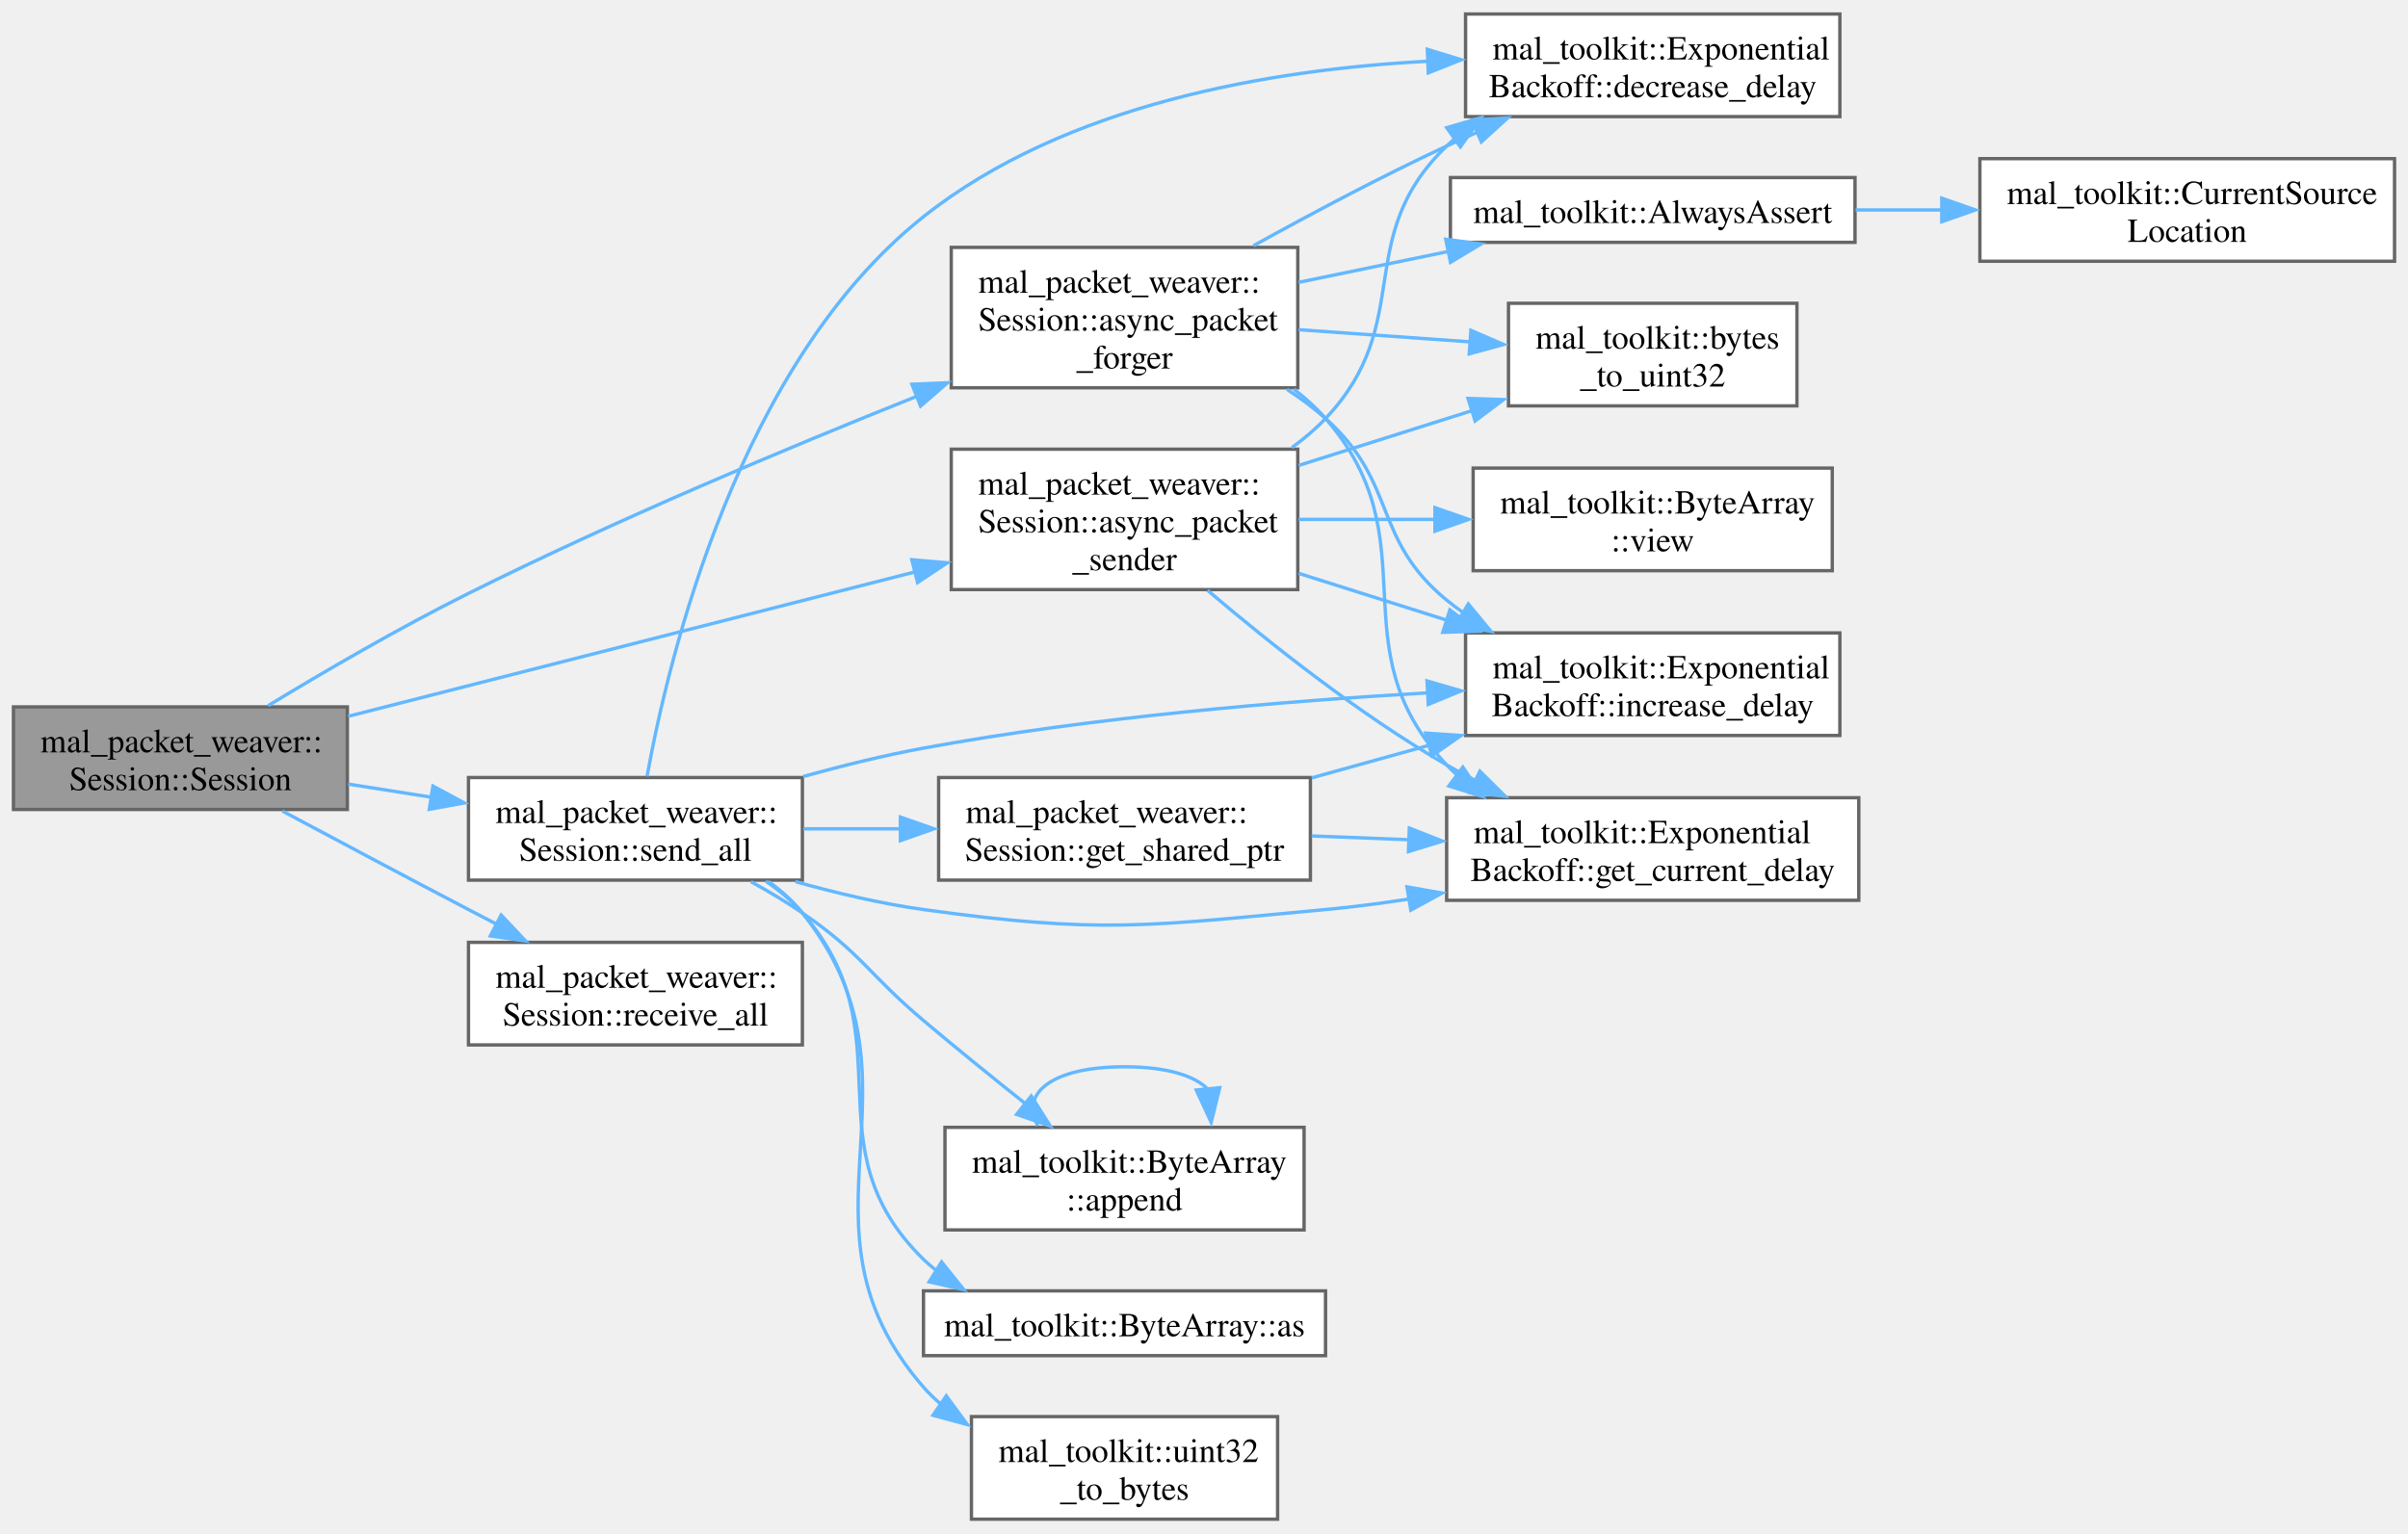
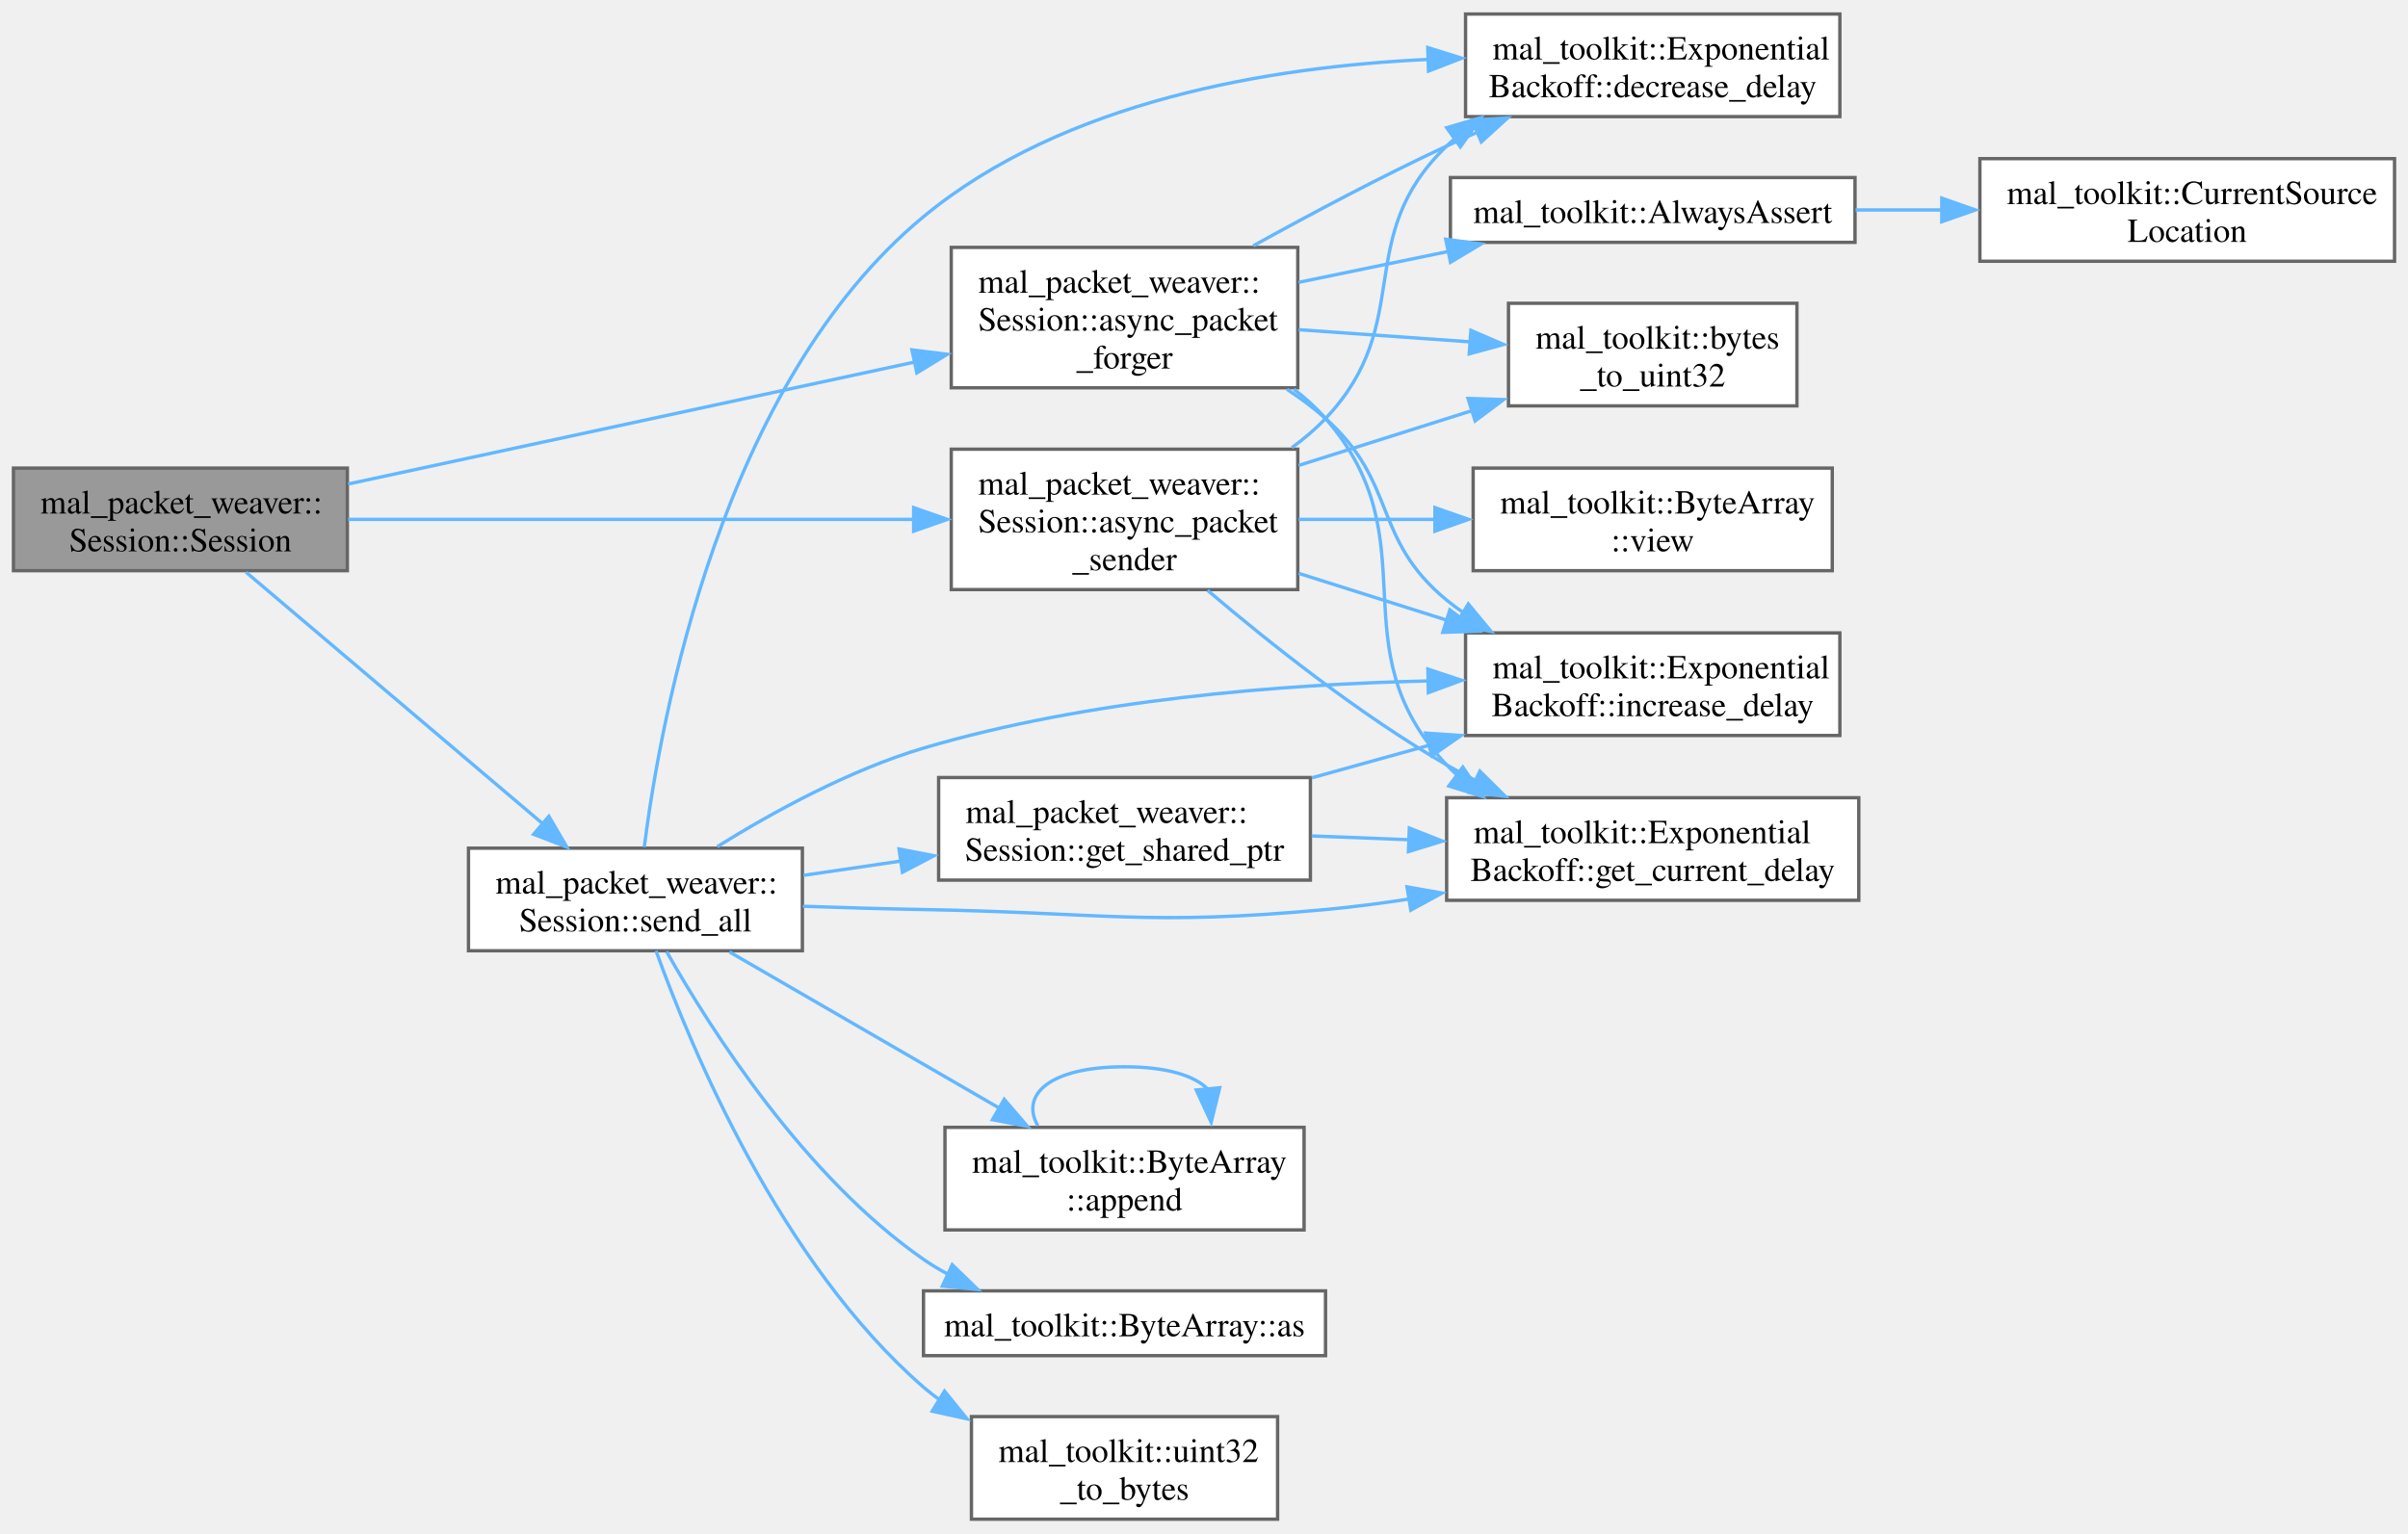
<svg xmlns="http://www.w3.org/2000/svg" xmlns:xlink="http://www.w3.org/1999/xlink" width="716pt" height="456pt" viewBox="0.00 0.00 715.75 455.50">
  <g id="graph0" class="graph" transform="scale(1 1) rotate(0) translate(4 451.5)">
    <g id="Node000001" class="node">
      <g id="a_Node000001">
        <a xlink:title="Constructor for the Session class.">
-           <polygon fill="#999999" stroke="#666666" points="99.25,-241.5 0,-241.5 0,-211 99.25,-211 99.25,-241.5" />
-           <text text-anchor="start" x="8" y="-228" font-family="Times,serif" font-size="10.00">mal_packet_weaver::</text>
-           <text text-anchor="middle" x="49.62" y="-216.75" font-family="Times,serif" font-size="10.00">Session::Session</text>
+           <polygon fill="#999999" stroke="#666666" points="99.25,-312.5 0,-312.5 0,-282 99.25,-282 99.25,-312.5" />
+           <text text-anchor="start" x="8" y="-299" font-family="Times,serif" font-size="10.00">mal_packet_weaver::</text>
+           <text text-anchor="middle" x="49.62" y="-287.75" font-family="Times,serif" font-size="10.00">Session::Session</text>
        </a>
      </g>
    </g>
    <g id="Node000002" class="node">
      <g id="a_Node000002">
        <a xlink:href="../../d8/d39/classmal__packet__weaver_1_1_session.html#ab8d02d6502bb180c3b0f383b3fddc6ca" target="_top" xlink:title="Asynchronously forges new packets from the buffer.">
          <polygon fill="white" stroke="#666666" points="381.75,-378.12 278.75,-378.12 278.75,-336.38 381.75,-336.38 381.75,-378.12" />
          <text text-anchor="start" x="286.75" y="-364.62" font-family="Times,serif" font-size="10.00">mal_packet_weaver::</text>
          <text text-anchor="start" x="286.75" y="-353.38" font-family="Times,serif" font-size="10.00">Session::async_packet</text>
          <text text-anchor="middle" x="330.25" y="-342.12" font-family="Times,serif" font-size="10.00">_forger</text>
        </a>
      </g>
    </g>
    <g id="edge1_Node000001_Node000002" class="edge">
      <g id="a_edge1_Node000001_Node000002">
        <a xlink:title=" ">
-           <path fill="none" stroke="#63b8ff" d="M75.72,-241.89C92.33,-251.96 114.74,-265.03 135.25,-275.25 178.96,-297.04 229.87,-318.41 268.57,-333.87" />
-           <polygon fill="#63b8ff" stroke="#63b8ff" points="267.05,-337.43 277.63,-337.87 269.63,-330.93 267.05,-337.43" />
+           <path fill="none" stroke="#63b8ff" d="M99.48,-307.77C146.39,-317.87 217.43,-333.17 268.09,-344.08" />
+           <polygon fill="#63b8ff" stroke="#63b8ff" points="267.06,-347.65 277.57,-346.34 268.53,-340.81 267.06,-347.65" />
        </a>
      </g>
    </g>
    <g id="Node000009" class="node">
      <g id="a_Node000009">
        <a xlink:href="../../d8/d39/classmal__packet__weaver_1_1_session.html#a95349691831542cec27090d0ab21ca88" target="_top" xlink:title="Asynchronously receives and processes incoming packets from the network.">
          <polygon fill="white" stroke="#666666" points="381.75,-318.12 278.75,-318.12 278.75,-276.38 381.75,-276.38 381.75,-318.12" />
          <text text-anchor="start" x="286.75" y="-304.62" font-family="Times,serif" font-size="10.00">mal_packet_weaver::</text>
          <text text-anchor="start" x="286.75" y="-293.38" font-family="Times,serif" font-size="10.00">Session::async_packet</text>
          <text text-anchor="middle" x="330.25" y="-282.12" font-family="Times,serif" font-size="10.00">_sender</text>
        </a>
      </g>
    </g>
    <g id="edge8_Node000001_Node000009" class="edge">
      <g id="a_edge8_Node000001_Node000009">
        <a xlink:title=" ">
-           <path fill="none" stroke="#63b8ff" d="M99.48,-238.7C146.39,-250.65 217.43,-268.76 268.09,-281.66" />
-           <polygon fill="#63b8ff" stroke="#63b8ff" points="267.02,-285.26 277.57,-284.34 268.74,-278.47 267.02,-285.26" />
+           <path fill="none" stroke="#63b8ff" d="M99.48,-297.25C146.3,-297.25 217.13,-297.25 267.77,-297.25" />
+           <polygon fill="#63b8ff" stroke="#63b8ff" points="267.57,-300.75 277.57,-297.25 267.57,-293.75 267.57,-300.75" />
        </a>
      </g>
    </g>
    <g id="Node000011" class="node">
      <g id="a_Node000011">
-         <a xlink:href="../../d8/d39/classmal__packet__weaver_1_1_session.html#a9cb6655f710d023540a11da7b218c5d3" target="_top" xlink:title="Initiates an asynchronous read operation from the socket to receive data.">
-           <polygon fill="white" stroke="#666666" points="234.5,-171.5 135.25,-171.5 135.25,-141 234.5,-141 234.5,-171.5" />
-           <text text-anchor="start" x="143.25" y="-158" font-family="Times,serif" font-size="10.00">mal_packet_weaver::</text>
-           <text text-anchor="middle" x="184.88" y="-146.75" font-family="Times,serif" font-size="10.00">Session::receive_all</text>
+         <a xlink:href="../../d8/d39/classmal__packet__weaver_1_1_session.html#a71ede34f71a6dc30d56d99015997caa3" target="_top" xlink:title="Asynchronously sends all packets in the queue through the network.">
+           <polygon fill="white" stroke="#666666" points="234.5,-199.5 135.25,-199.5 135.25,-169 234.5,-169 234.5,-199.5" />
+           <text text-anchor="start" x="143.25" y="-186" font-family="Times,serif" font-size="10.00">mal_packet_weaver::</text>
+           <text text-anchor="middle" x="184.88" y="-174.75" font-family="Times,serif" font-size="10.00">Session::send_all</text>
        </a>
      </g>
    </g>
    <g id="edge14_Node000001_Node000011" class="edge">
      <g id="a_edge14_Node000001_Node000011">
        <a xlink:title=" ">
-           <path fill="none" stroke="#63b8ff" d="M79.95,-210.53C96.21,-201.84 116.82,-190.89 135.25,-181.25 137.97,-179.83 140.78,-178.37 143.61,-176.9" />
-           <polygon fill="#63b8ff" stroke="#63b8ff" points="144.96,-179.62 152.23,-171.92 141.74,-173.41 144.96,-179.62" />
-         </a>
-       </g>
-     </g>
-     <g id="Node000012" class="node">
-       <g id="a_Node000012">
-         <a xlink:href="../../d8/d39/classmal__packet__weaver_1_1_session.html#a71ede34f71a6dc30d56d99015997caa3" target="_top" xlink:title="Asynchronously sends all packets in the queue through the network.">
-           <polygon fill="white" stroke="#666666" points="234.5,-220.5 135.25,-220.5 135.25,-190 234.5,-190 234.5,-220.5" />
-           <text text-anchor="start" x="143.25" y="-207" font-family="Times,serif" font-size="10.00">mal_packet_weaver::</text>
-           <text text-anchor="middle" x="184.88" y="-195.75" font-family="Times,serif" font-size="10.00">Session::send_all</text>
-         </a>
-       </g>
-     </g>
-     <g id="edge15_Node000001_Node000012" class="edge">
-       <g id="a_edge15_Node000001_Node000012">
-         <a xlink:title=" ">
-           <path fill="none" stroke="#63b8ff" d="M99.49,-218.55C107.54,-217.28 115.97,-215.95 124.26,-214.65" />
-           <polygon fill="#63b8ff" stroke="#63b8ff" points="124.69,-217.96 134.02,-212.95 123.6,-211.05 124.69,-217.96" />
+           <path fill="none" stroke="#63b8ff" d="M69.15,-281.54C92.03,-262.14 131.09,-229.01 157.19,-206.88" />
+           <polygon fill="#63b8ff" stroke="#63b8ff" points="159.14,-208.97 164.5,-199.83 154.61,-203.63 159.14,-208.97" />
        </a>
      </g>
    </g>
    <g id="Node000003" class="node">
      <g id="a_Node000003">
        <a xlink:href="../../df/df5/namespacemal__toolkit.html#a8405b24c94e717d8a57da64b1483a4a9" target="_top" xlink:title="Always asserts a condition with customizable behavior.">
          <polygon fill="white" stroke="#666666" points="547.38,-398.88 427.12,-398.88 427.12,-379.62 547.38,-379.62 547.38,-398.88" />
          <text text-anchor="middle" x="487.25" y="-385.38" font-family="Times,serif" font-size="10.00">mal_toolkit::AlwaysAssert</text>
        </a>
      </g>
    </g>
    <g id="edge2_Node000002_Node000003" class="edge">
      <g id="a_edge2_Node000002_Node000003">
        <a xlink:title=" ">
          <path fill="none" stroke="#63b8ff" d="M382,-367.73C396.28,-370.68 411.94,-373.91 426.69,-376.95" />
          <polygon fill="#63b8ff" stroke="#63b8ff" points="425.73,-380.54 436.23,-379.13 427.14,-373.68 425.73,-380.54" />
        </a>
      </g>
    </g>
    <g id="Node000005" class="node">
      <g id="a_Node000005">
        <a xlink:href="../../df/df5/namespacemal__toolkit.html#a5c77c699bb81839f37c2b5d956d8e2df" target="_top" xlink:title="Convert a byte array to a uint32_t value using little-endian byte order.">
          <polygon fill="white" stroke="#666666" points="530.12,-361.5 444.38,-361.5 444.38,-331 530.12,-331 530.12,-361.5" />
          <text text-anchor="start" x="452.38" y="-348" font-family="Times,serif" font-size="10.00">mal_toolkit::bytes</text>
          <text text-anchor="middle" x="487.25" y="-336.75" font-family="Times,serif" font-size="10.00">_to_uint32</text>
        </a>
      </g>
    </g>
    <g id="edge4_Node000002_Node000005" class="edge">
      <g id="a_edge4_Node000002_Node000005">
        <a xlink:title=" ">
          <path fill="none" stroke="#63b8ff" d="M382,-353.65C398.44,-352.48 416.71,-351.18 433.31,-350.01" />
          <polygon fill="#63b8ff" stroke="#63b8ff" points="433.21,-353.45 442.94,-349.25 432.71,-346.47 433.21,-353.45" />
        </a>
      </g>
    </g>
    <g id="Node000006" class="node">
      <g id="a_Node000006">
        <a xlink:href="../../d1/da7/classmal__toolkit_1_1_exponential_backoff.html#aa83694a9b15273a1abbf95722b71fcca" target="_top" xlink:title="Decrease the backoff delay using divisor factor.">
          <polygon fill="white" stroke="#666666" points="542.88,-447.5 431.62,-447.5 431.62,-417 542.88,-417 542.88,-447.5" />
          <text text-anchor="start" x="439.62" y="-434" font-family="Times,serif" font-size="10.00">mal_toolkit::Exponential</text>
          <text text-anchor="middle" x="487.25" y="-422.75" font-family="Times,serif" font-size="10.00">Backoff::decrease_delay</text>
        </a>
      </g>
    </g>
    <g id="edge5_Node000002_Node000006" class="edge">
      <g id="a_edge5_Node000002_Node000006">
        <a xlink:title=" ">
          <path fill="none" stroke="#63b8ff" d="M368.55,-378.61C385.8,-388.15 406.7,-399.25 426,-408.25 428.97,-409.63 432.03,-411.01 435.14,-412.37" />
          <polygon fill="#63b8ff" stroke="#63b8ff" points="433.57,-415.93 444.14,-416.61 436.3,-409.48 433.57,-415.93" />
        </a>
      </g>
    </g>
    <g id="Node000007" class="node">
      <g id="a_Node000007">
        <a xlink:href="../../d1/da7/classmal__toolkit_1_1_exponential_backoff.html#a161c6f3c2d6e611ec15e3c6511182ec8" target="_top" xlink:title="Get the current backoff delay.">
          <polygon fill="white" stroke="#666666" points="548.5,-214.5 426,-214.5 426,-184 548.5,-184 548.5,-214.5" />
          <text text-anchor="start" x="434" y="-201" font-family="Times,serif" font-size="10.00">mal_toolkit::Exponential</text>
          <text text-anchor="middle" x="487.25" y="-189.75" font-family="Times,serif" font-size="10.00">Backoff::get_current_delay</text>
        </a>
      </g>
    </g>
    <g id="edge6_Node000002_Node000007" class="edge">
      <g id="a_edge6_Node000002_Node000007">
        <a xlink:title=" ">
          <path fill="none" stroke="#63b8ff" d="M380.56,-335.96C384.01,-333.34 387.21,-330.44 390,-327.25 421.88,-290.71 392.7,-259.5 426,-224.25 426.96,-223.23 427.97,-222.25 429.02,-221.31" />
          <polygon fill="#63b8ff" stroke="#63b8ff" points="430.81,-223.6 436.77,-214.84 426.65,-217.98 430.81,-223.6" />
        </a>
      </g>
    </g>
    <g id="Node000008" class="node">
      <g id="a_Node000008">
        <a xlink:href="../../d1/da7/classmal__toolkit_1_1_exponential_backoff.html#ad9374a1e0241fcbae8c9fa4d7c3175f8" target="_top" xlink:title="Increase the backoff delay using exponential factor.">
          <polygon fill="white" stroke="#666666" points="542.88,-263.5 431.62,-263.5 431.62,-233 542.88,-233 542.88,-263.5" />
          <text text-anchor="start" x="439.62" y="-250" font-family="Times,serif" font-size="10.00">mal_toolkit::Exponential</text>
          <text text-anchor="middle" x="487.25" y="-238.75" font-family="Times,serif" font-size="10.00">Backoff::increase_delay</text>
        </a>
      </g>
    </g>
    <g id="edge7_Node000002_Node000008" class="edge">
      <g id="a_edge7_Node000002_Node000008">
        <a xlink:title=" ">
          <path fill="none" stroke="#63b8ff" d="M378.54,-335.92C382.6,-333.26 386.49,-330.37 390,-327.25 411.54,-308.07 403.72,-291.57 426,-273.25 427.61,-271.93 429.29,-270.67 431.04,-269.47" />
          <polygon fill="#63b8ff" stroke="#63b8ff" points="432.44,-272.11 439.19,-263.94 428.82,-266.12 432.44,-272.11" />
        </a>
      </g>
    </g>
    <g id="Node000004" class="node">
      <g id="a_Node000004">
        <a xlink:href="../../df/df5/namespacemal__toolkit.html#a27bf9441da264c7f90650042e9e30f40" target="_top" xlink:title="Returns an empty string representing the current source location.">
          <polygon fill="white" stroke="#666666" points="707.75,-404.5 584.5,-404.5 584.5,-374 707.75,-374 707.75,-404.5" />
          <text text-anchor="start" x="592.5" y="-391" font-family="Times,serif" font-size="10.00">mal_toolkit::CurrentSource</text>
          <text text-anchor="middle" x="646.12" y="-379.75" font-family="Times,serif" font-size="10.00">Location</text>
        </a>
      </g>
    </g>
    <g id="edge3_Node000003_Node000004" class="edge">
      <g id="a_edge3_Node000003_Node000004">
        <a xlink:title=" ">
          <path fill="none" stroke="#63b8ff" d="M547.56,-389.25C555.98,-389.25 564.71,-389.25 573.33,-389.25" />
          <polygon fill="#63b8ff" stroke="#63b8ff" points="573.17,-392.75 583.17,-389.25 573.17,-385.75 573.17,-392.75" />
        </a>
      </g>
    </g>
    <g id="edge9_Node000009_Node000005" class="edge">
      <g id="a_edge9_Node000009_Node000005">
        <a xlink:title=" ">
          <path fill="none" stroke="#63b8ff" d="M382,-313.29C398.6,-318.54 417.06,-324.38 433.78,-329.66" />
          <polygon fill="#63b8ff" stroke="#63b8ff" points="432.35,-333.2 442.94,-332.87 434.46,-326.52 432.35,-333.2" />
        </a>
      </g>
    </g>
    <g id="edge10_Node000009_Node000006" class="edge">
      <g id="a_edge10_Node000009_Node000006">
        <a xlink:title=" ">
          <path fill="none" stroke="#63b8ff" d="M379.99,-318.59C383.61,-321.21 387.01,-324.09 390,-327.25 417.1,-355.85 397.6,-380.94 426,-408.25 426.73,-408.95 427.48,-409.63 428.25,-410.29" />
          <polygon fill="#63b8ff" stroke="#63b8ff" points="426.01,-413.71 436.18,-416.67 430.08,-408.01 426.01,-413.71" />
        </a>
      </g>
    </g>
    <g id="edge11_Node000009_Node000007" class="edge">
      <g id="a_edge11_Node000009_Node000007">
        <a xlink:title=" ">
          <path fill="none" stroke="#63b8ff" d="M354.93,-276.16C373.38,-260.46 400.12,-239.23 426,-224.25 428.8,-222.63 431.73,-221.06 434.72,-219.55" />
          <polygon fill="#63b8ff" stroke="#63b8ff" points="435.88,-222.39 443.4,-214.93 432.86,-216.07 435.88,-222.39" />
        </a>
      </g>
    </g>
    <g id="edge12_Node000009_Node000008" class="edge">
      <g id="a_edge12_Node000009_Node000008">
        <a xlink:title=" ">
          <path fill="none" stroke="#63b8ff" d="M382,-281.21C396.07,-276.76 411.48,-271.89 426.03,-267.29" />
          <polygon fill="#63b8ff" stroke="#63b8ff" points="426.96,-270.35 435.44,-264 424.85,-263.67 426.96,-270.35" />
        </a>
      </g>
    </g>
    <g id="Node000010" class="node">
      <g id="a_Node000010">
        <a xlink:href="../../d8/d99/structmal__toolkit_1_1_byte_array.html#a33b603234734c1cdddee3fb854988181" target="_top" xlink:title="Create a ByteView of a subsequence of the byte array.">
          <polygon fill="white" stroke="#666666" points="540.62,-312.5 433.88,-312.5 433.88,-282 540.62,-282 540.62,-312.5" />
          <text text-anchor="start" x="441.88" y="-299" font-family="Times,serif" font-size="10.00">mal_toolkit::ByteArray</text>
          <text text-anchor="middle" x="487.25" y="-287.75" font-family="Times,serif" font-size="10.00">::view</text>
        </a>
      </g>
    </g>
    <g id="edge13_Node000009_Node000010" class="edge">
      <g id="a_edge13_Node000009_Node000010">
        <a xlink:title=" ">
          <path fill="none" stroke="#63b8ff" d="M382,-297.25C395.03,-297.25 409.21,-297.25 422.79,-297.25" />
          <polygon fill="#63b8ff" stroke="#63b8ff" points="422.52,-300.75 432.52,-297.25 422.52,-293.75 422.52,-300.75" />
        </a>
      </g>
    </g>
-     <g id="edge19_Node000012_Node000006" class="edge">
-       <g id="a_edge19_Node000012_Node000006">
-         <a xlink:title=" ">
-           <path fill="none" stroke="#63b8ff" d="M188.32,-220.82C194.75,-256.35 215.63,-343.72 270.5,-387.25 312.82,-420.82 374.08,-431.05 420.52,-433.47" />
-           <polygon fill="#63b8ff" stroke="#63b8ff" points="420.25,-437.01 430.39,-433.91 420.54,-430.01 420.25,-437.01" />
-         </a>
-       </g>
-     </g>
-     <g id="edge20_Node000012_Node000007" class="edge">
-       <g id="a_edge20_Node000012_Node000007">
-         <a xlink:title=" ">
-           <path fill="none" stroke="#63b8ff" d="M232.38,-189.57C244.64,-186.13 257.95,-183 270.5,-181.25 323.1,-173.93 337.12,-176.35 390,-181.25 398.15,-182.01 406.64,-183.11 415.06,-184.42" />
+     <g id="edge18_Node000011_Node000006" class="edge">
+       <g id="a_edge18_Node000011_Node000006">
+         <a xlink:title=" ">
+           <path fill="none" stroke="#63b8ff" d="M187.5,-199.83C192.37,-238.18 210.46,-337.62 270.5,-387.25 312.27,-421.78 373.87,-431.87 420.57,-434" />
+           <polygon fill="#63b8ff" stroke="#63b8ff" points="420.38,-437.53 430.49,-434.37 420.61,-430.54 420.38,-437.53" />
+         </a>
+       </g>
+     </g>
+     <g id="edge19_Node000011_Node000007" class="edge">
+       <g id="a_edge19_Node000011_Node000007">
+         <a xlink:title=" ">
+           <path fill="none" stroke="#63b8ff" d="M234.64,-182.23C246.38,-181.82 258.89,-181.46 270.5,-181.25 323.6,-180.31 337.12,-176.35 390,-181.25 398.15,-182.01 406.64,-183.11 415.06,-184.42" />
          <polygon fill="#63b8ff" stroke="#63b8ff" points="414.21,-187.99 424.65,-186.16 415.35,-181.08 414.21,-187.99" />
        </a>
      </g>
    </g>
-     <g id="edge24_Node000012_Node000008" class="edge">
-       <g id="a_edge24_Node000012_Node000008">
-         <a xlink:title=" ">
-           <path fill="none" stroke="#63b8ff" d="M234.73,-220.8C246.35,-224.02 258.79,-227.09 270.5,-229.25 320.34,-238.43 377.49,-243.21 420.45,-245.68" />
-           <polygon fill="#63b8ff" stroke="#63b8ff" points="420.16,-249.22 430.33,-246.27 420.54,-242.23 420.16,-249.22" />
-         </a>
-       </g>
-     </g>
-     <g id="Node000013" class="node">
-       <g id="a_Node000013">
+     <g id="edge23_Node000011_Node000008" class="edge">
+       <g id="a_edge23_Node000011_Node000008">
+         <a xlink:title=" ">
+           <path fill="none" stroke="#63b8ff" d="M209.21,-199.96C225.61,-210.16 248.48,-222.72 270.5,-229.25 319.42,-243.76 377.09,-248.22 420.49,-249.22" />
+           <polygon fill="#63b8ff" stroke="#63b8ff" points="420.43,-252.73 430.49,-249.4 420.55,-245.73 420.43,-252.73" />
+         </a>
+       </g>
+     </g>
+     <g id="Node000012" class="node">
+       <g id="a_Node000012">
        <a xlink:href="../../d8/d99/structmal__toolkit_1_1_byte_array.html#aa3d43592b3a16ad73860e290f28b9ce9" target="_top" xlink:title="Append multiple data sources to the byte array.">
          <polygon fill="white" stroke="#666666" points="383.62,-116.5 276.88,-116.5 276.88,-86 383.62,-86 383.62,-116.5" />
          <text text-anchor="start" x="284.88" y="-103" font-family="Times,serif" font-size="10.00">mal_toolkit::ByteArray</text>
          <text text-anchor="middle" x="330.25" y="-91.75" font-family="Times,serif" font-size="10.00">::append</text>
        </a>
      </g>
    </g>
-     <g id="edge16_Node000012_Node000013" class="edge">
-       <g id="a_edge16_Node000012_Node000013">
-         <a xlink:title=" ">
-           <path fill="none" stroke="#63b8ff" d="M219.22,-189.53C224.46,-186.66 229.72,-183.52 234.5,-180.25 252.16,-168.15 254.14,-162.05 270.5,-148.25 280.21,-140.06 291.02,-131.31 300.69,-123.61" />
-           <polygon fill="#63b8ff" stroke="#63b8ff" points="302.52,-125.83 308.19,-116.88 298.18,-120.34 302.52,-125.83" />
-         </a>
-       </g>
-     </g>
-     <g id="Node000014" class="node">
-       <g id="a_Node000014">
+     <g id="edge15_Node000011_Node000012" class="edge">
+       <g id="a_edge15_Node000011_Node000012">
+         <a xlink:title=" ">
+           <path fill="none" stroke="#63b8ff" d="M212.84,-168.64C235.47,-155.54 268,-136.71 292.92,-122.28" />
+           <polygon fill="#63b8ff" stroke="#63b8ff" points="294.5,-124.83 301.4,-116.79 291,-118.77 294.5,-124.83" />
+         </a>
+       </g>
+     </g>
+     <g id="Node000013" class="node">
+       <g id="a_Node000013">
        <a xlink:href="../../d8/d99/structmal__toolkit_1_1_byte_array.html#ab23437254557962a474e4ba7c5e25fe4" target="_top" xlink:title="Convert the ByteArray to a typed pointer.">
          <polygon fill="white" stroke="#666666" points="390,-67.88 270.5,-67.88 270.5,-48.62 390,-48.62 390,-67.88" />
          <text text-anchor="middle" x="330.25" y="-54.38" font-family="Times,serif" font-size="10.00">mal_toolkit::ByteArray::as</text>
        </a>
      </g>
    </g>
-     <g id="edge18_Node000012_Node000014" class="edge">
-       <g id="a_edge18_Node000012_Node000014">
-         <a xlink:title=" ">
-           <path fill="none" stroke="#63b8ff" d="M223.61,-189.69C227.63,-186.97 231.38,-183.83 234.5,-180.25 266.33,-143.67 235.81,-111.14 270.5,-77.25 271.67,-76.1 272.92,-75.03 274.22,-74.01" />
-           <polygon fill="#63b8ff" stroke="#63b8ff" points="275.87,-76.49 282.5,-68.23 272.17,-70.55 275.87,-76.49" />
-         </a>
-       </g>
-     </g>
-     <g id="Node000015" class="node">
-       <g id="a_Node000015">
+     <g id="edge17_Node000011_Node000013" class="edge">
+       <g id="a_edge17_Node000011_Node000013">
+         <a xlink:title=" ">
+           <path fill="none" stroke="#63b8ff" d="M194.13,-168.76C207.26,-145.55 235.1,-101.84 270.5,-77.25 272.77,-75.67 275.18,-74.22 277.68,-72.88" />
+           <polygon fill="#63b8ff" stroke="#63b8ff" points="279.04,-75.65 286.65,-68.28 276.1,-69.29 279.04,-75.65" />
+         </a>
+       </g>
+     </g>
+     <g id="Node000014" class="node">
+       <g id="a_Node000014">
        <a xlink:href="../../d8/d39/classmal__packet__weaver_1_1_session.html#a44aae33be31d6dd7db9feb4142b3239e" target="_top" xlink:title="Retrieves a shared pointer to the current session.">
          <polygon fill="white" stroke="#666666" points="385.5,-220.5 275,-220.5 275,-190 385.5,-190 385.5,-220.5" />
          <text text-anchor="start" x="283" y="-207" font-family="Times,serif" font-size="10.00">mal_packet_weaver::</text>
          <text text-anchor="middle" x="330.25" y="-195.75" font-family="Times,serif" font-size="10.00">Session::get_shared_ptr</text>
        </a>
      </g>
    </g>
-     <g id="edge21_Node000012_Node000015" class="edge">
-       <g id="a_edge21_Node000012_Node000015">
-         <a xlink:title=" ">
-           <path fill="none" stroke="#63b8ff" d="M234.82,-205.25C244.13,-205.25 254.01,-205.25 263.74,-205.25" />
-           <polygon fill="#63b8ff" stroke="#63b8ff" points="263.63,-208.75 273.63,-205.25 263.63,-201.75 263.63,-208.75" />
-         </a>
-       </g>
-     </g>
-     <g id="Node000016" class="node">
-       <g id="a_Node000016">
+     <g id="edge20_Node000011_Node000014" class="edge">
+       <g id="a_edge20_Node000011_Node000014">
+         <a xlink:title=" ">
+           <path fill="none" stroke="#63b8ff" d="M234.82,-191.42C244.13,-192.78 254.01,-194.23 263.74,-195.66" />
+           <polygon fill="#63b8ff" stroke="#63b8ff" points="263.22,-199.26 273.63,-197.25 264.24,-192.34 263.22,-199.26" />
+         </a>
+       </g>
+     </g>
+     <g id="Node000015" class="node">
+       <g id="a_Node000015">
        <a xlink:href="../../df/df5/namespacemal__toolkit.html#a205f8d4452e595ed3943f0d083c6033f" target="_top" xlink:title="Convert a uint32_t value to a ByteArray using little-endian byte order.">
          <polygon fill="white" stroke="#666666" points="375.75,-30.5 284.75,-30.5 284.75,0 375.75,0 375.75,-30.5" />
          <text text-anchor="start" x="292.75" y="-17" font-family="Times,serif" font-size="10.00">mal_toolkit::uint32</text>
          <text text-anchor="middle" x="330.25" y="-5.75" font-family="Times,serif" font-size="10.00">_to_bytes</text>
        </a>
      </g>
    </g>
-     <g id="edge25_Node000012_Node000016" class="edge">
-       <g id="a_edge25_Node000012_Node000016">
-         <a xlink:title=" ">
-           <path fill="none" stroke="#63b8ff" d="M224.39,-189.61C228.18,-186.92 231.66,-183.81 234.5,-180.25 274.81,-129.67 228.02,-88.02 270.5,-39.25 272.09,-37.43 273.83,-35.74 275.7,-34.18" />
-           <polygon fill="#63b8ff" stroke="#63b8ff" points="277.27,-36.66 283.54,-28.12 273.31,-30.89 277.27,-36.66" />
-         </a>
-       </g>
-     </g>
-     <g id="edge17_Node000013_Node000013" class="edge">
-       <g id="a_edge17_Node000013_Node000013">
+     <g id="edge24_Node000011_Node000015" class="edge">
+       <g id="a_edge24_Node000011_Node000015">
+         <a xlink:title=" ">
+           <path fill="none" stroke="#63b8ff" d="M191.01,-168.93C201.5,-139.82 228.03,-76.14 270.5,-39.25 272.06,-37.9 273.71,-36.61 275.42,-35.39" />
+           <polygon fill="#63b8ff" stroke="#63b8ff" points="276.75,-38.07 283.43,-29.84 273.08,-32.11 276.75,-38.07" />
+         </a>
+       </g>
+     </g>
+     <g id="edge16_Node000012_Node000012" class="edge">
+       <g id="a_edge16_Node000012_Node000012">
        <a xlink:title=" ">
          <path fill="none" stroke="#63b8ff" d="M304.49,-116.99C299.23,-126.06 307.82,-134.5 330.25,-134.5 342.87,-134.5 351.1,-131.83 354.96,-127.88" />
          <polygon fill="#63b8ff" stroke="#63b8ff" points="358.54,-128.28 356.01,-117.99 351.57,-127.6 358.54,-128.28" />
        </a>
      </g>
    </g>
-     <g id="edge22_Node000015_Node000007" class="edge">
-       <g id="a_edge22_Node000015_Node000007">
+     <g id="edge21_Node000014_Node000007" class="edge">
+       <g id="a_edge21_Node000014_Node000007">
        <a xlink:title=" ">
          <path fill="none" stroke="#63b8ff" d="M385.9,-203.13C395.27,-202.77 405.13,-202.39 414.86,-202.01" />
          <polygon fill="#63b8ff" stroke="#63b8ff" points="414.91,-205.48 424.76,-201.59 414.64,-198.48 414.91,-205.48" />
        </a>
      </g>
    </g>
-     <g id="edge23_Node000015_Node000008" class="edge">
-       <g id="a_edge23_Node000015_Node000008">
+     <g id="edge22_Node000014_Node000008" class="edge">
+       <g id="a_edge22_Node000014_Node000008">
        <a xlink:title=" ">
          <path fill="none" stroke="#63b8ff" d="M385.9,-220.41C397.17,-223.54 409.16,-226.86 420.78,-230.09" />
          <polygon fill="#63b8ff" stroke="#63b8ff" points="419.74,-233.71 430.31,-233.01 421.61,-226.96 419.74,-233.71" />
        </a>
      </g>
    </g>
  </g>
</svg>
